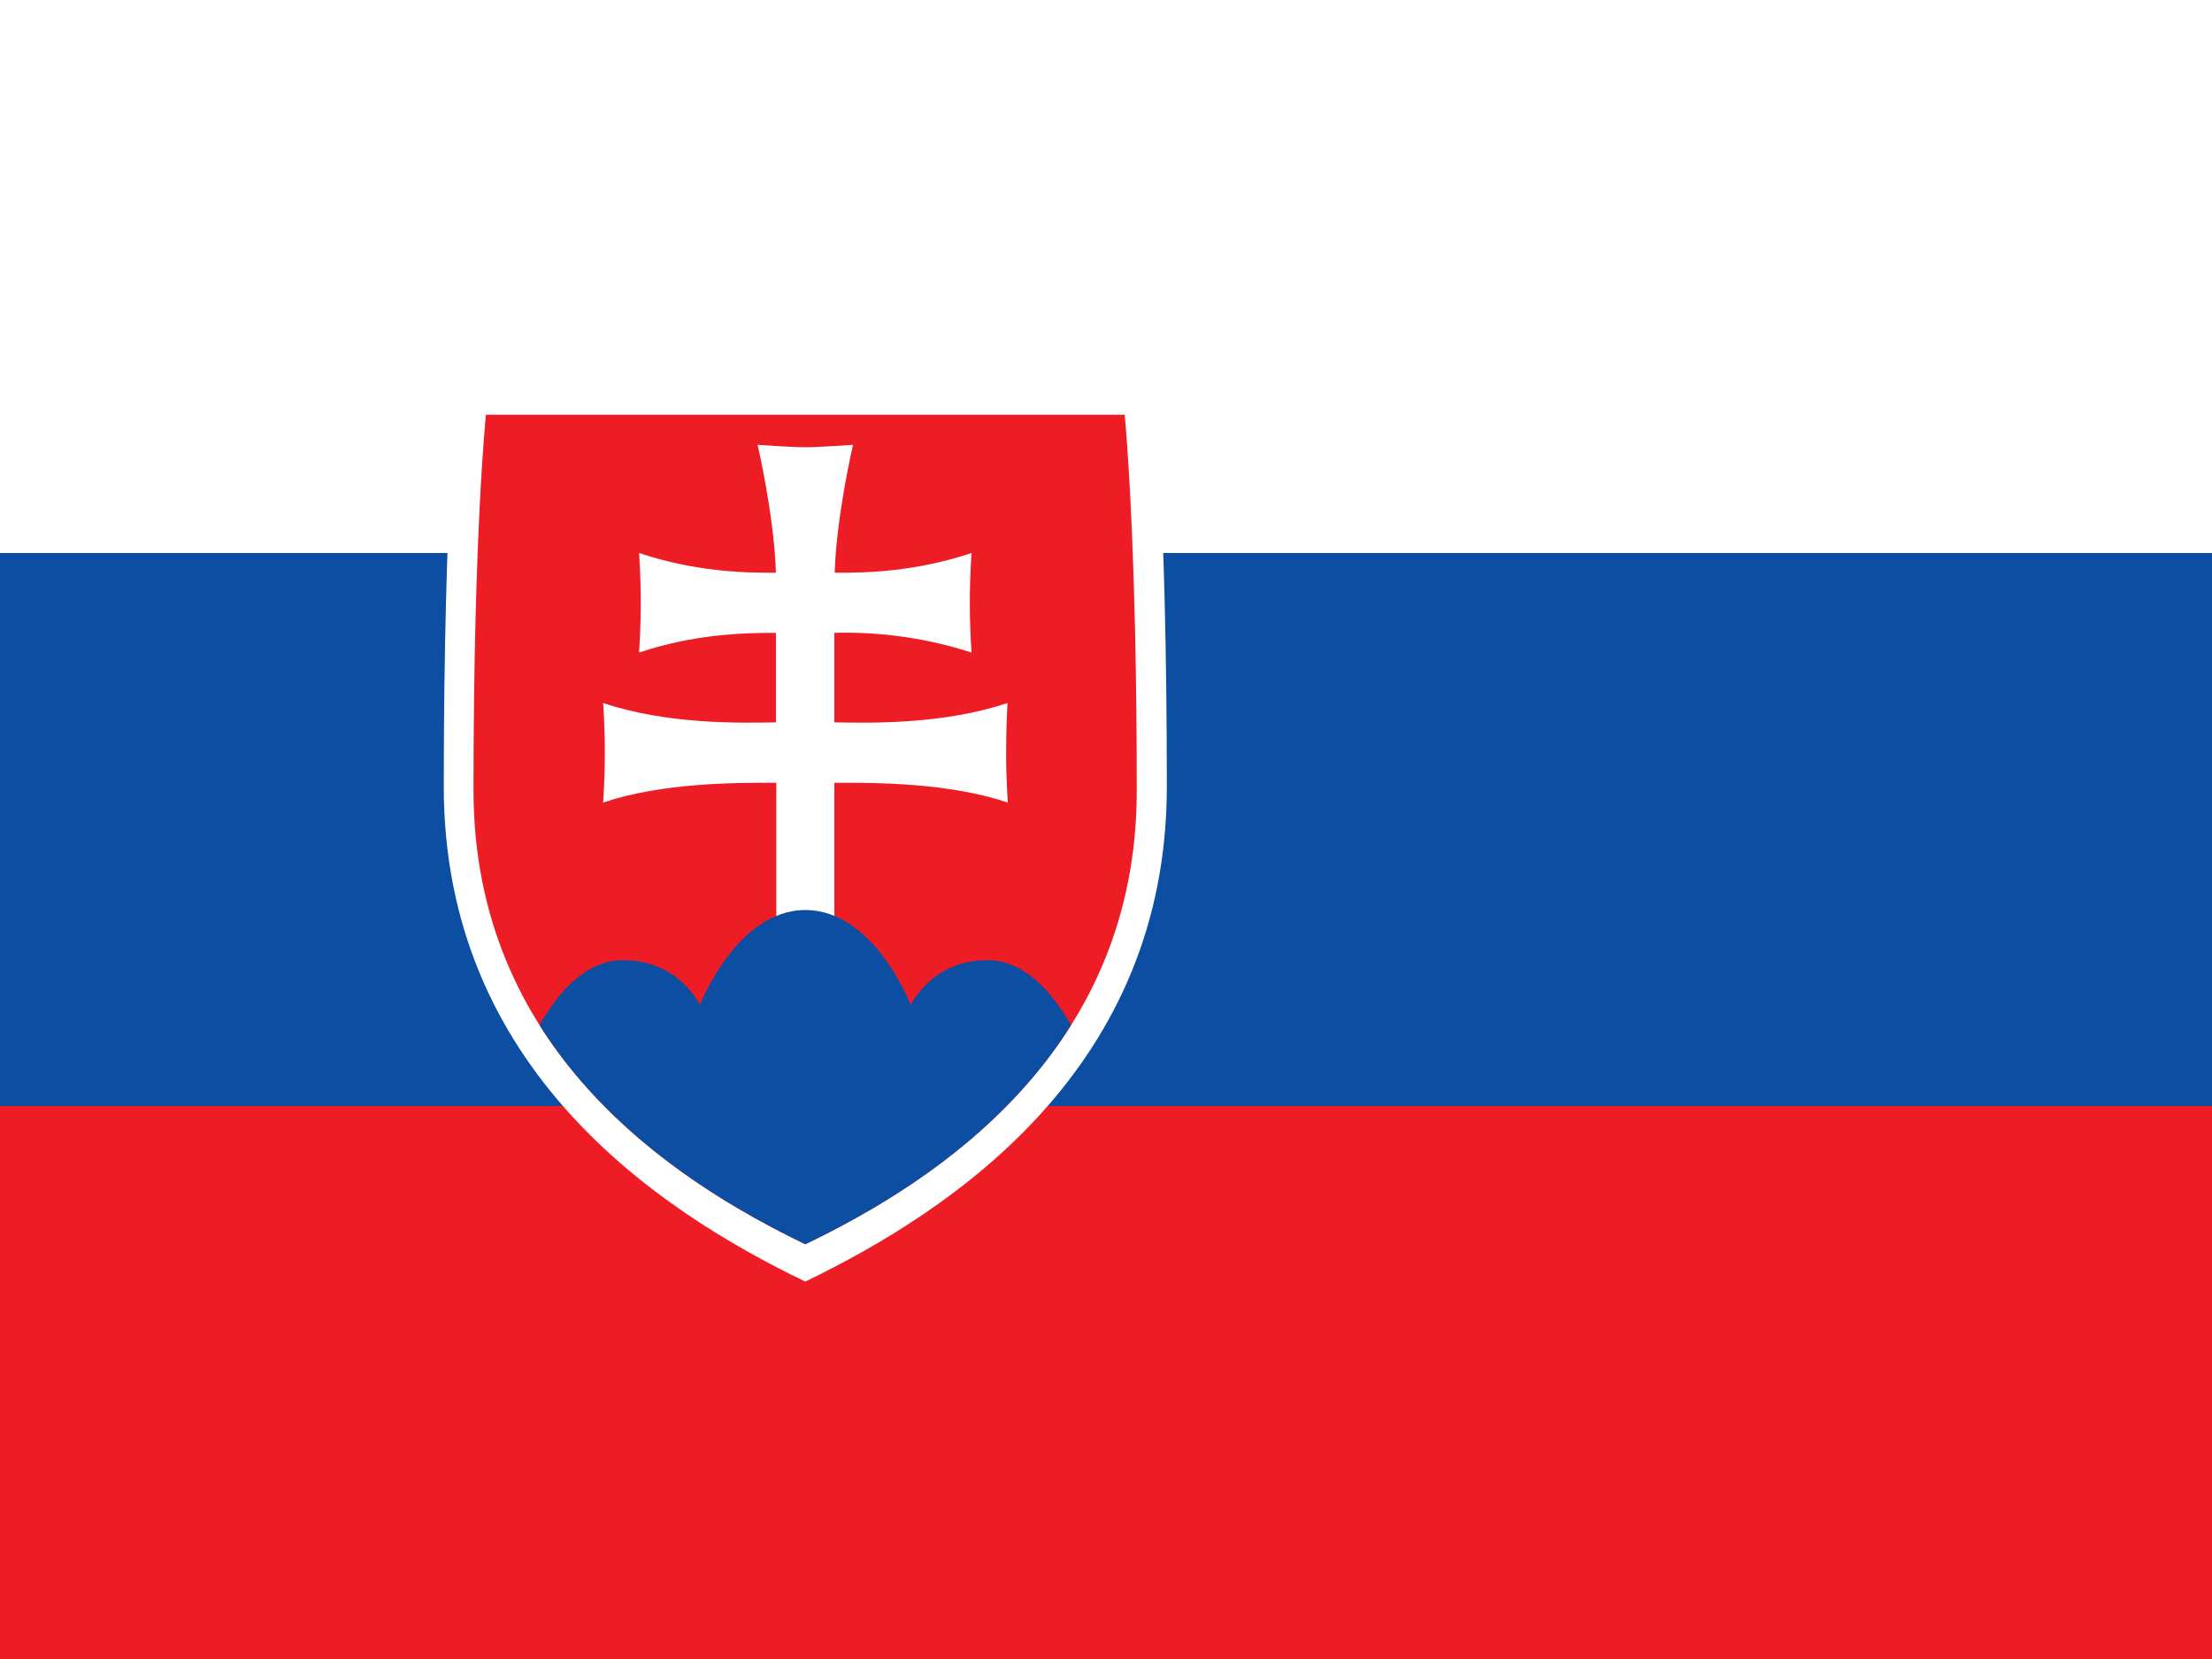
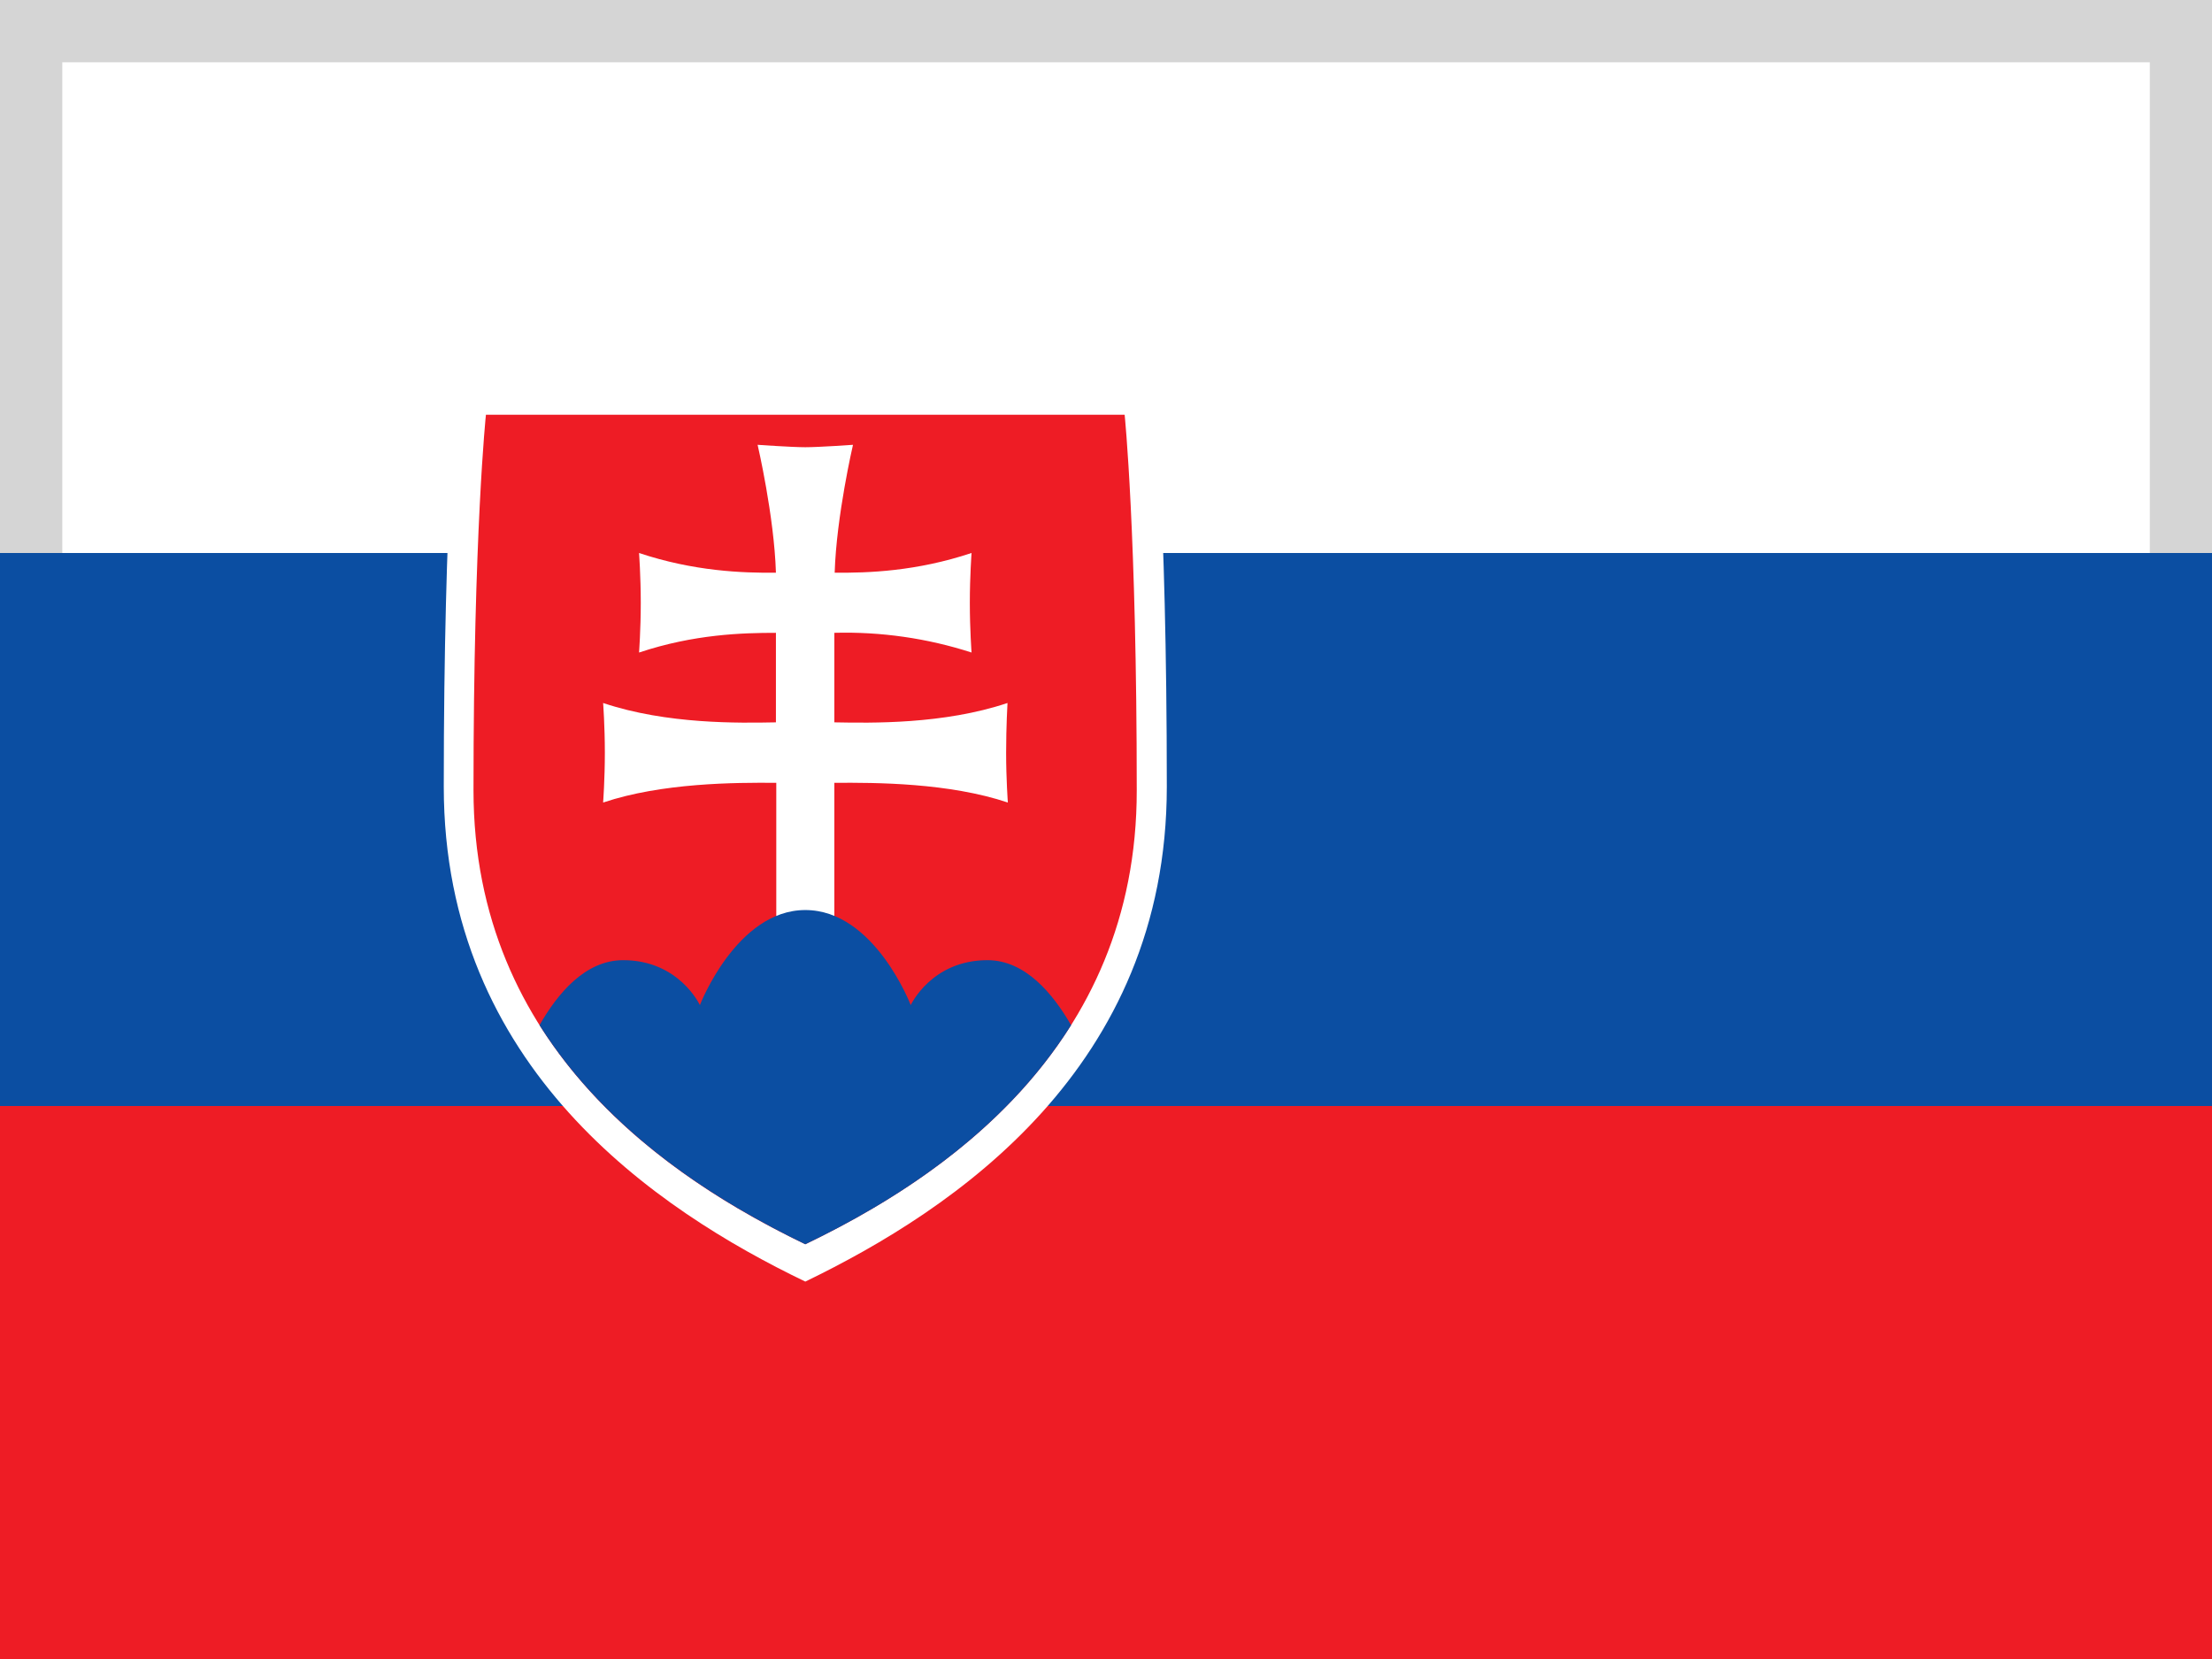
- <svg xmlns="http://www.w3.org/2000/svg" id="flag-icons-sk" viewBox="0 0 640 480">
-   <path fill="#ee1c25" d="M0 0h640v480H0z" />
-   <path fill="#0b4ea2" d="M0 0h640v320H0z" />
-   <path fill="#fff" d="M0 0h640v160H0z" />
-   <path fill="#fff" d="M233 370.8c-43-20.7-104.6-61.9-104.6-143.2 0-81.4 4-118.4 4-118.4h201.3s3.9 37 3.9 118.4S276 350 233 370.8z" />
-   <path fill="#ee1c25" d="M233 360c-39.5-19-96-56.8-96-131.4s3.6-108.6 3.6-108.6h184.8s3.5 34 3.5 108.6C329 303.3 272.5 341 233 360z" />
-   <path fill="#fff" d="M241.4 209c10.7.2 31.6.6 50.1-5.6 0 0-.4 6.7-.4 14.4s.5 14.4.5 14.4c-17-5.7-38.1-5.8-50.2-5.7v41.2h-16.8v-41.2c-12-.1-33.1 0-50.1 5.7 0 0 .5-6.7.5-14.4 0-7.8-.5-14.4-.5-14.4 18.5 6.2 39.4 5.8 50 5.6v-25.9c-9.7 0-23.7.4-39.6 5.7 0 0 .5-6.6.5-14.4 0-7.7-.5-14.4-.5-14.4 15.9 5.3 29.9 5.8 39.6 5.7-.5-16.4-5.3-37-5.3-37s9.9.7 13.8.7c4 0 13.8-.7 13.8-.7s-4.8 20.6-5.3 37c9.7.1 23.7-.4 39.6-5.7 0 0-.5 6.7-.5 14.4 0 7.8.5 14.4.5 14.4a119 119 0 0 0-39.7-5.7v26z" />
-   <path fill="#0b4ea2" d="M233 263.3c-19.9 0-30.5 27.5-30.5 27.5s-6-13-22.2-13c-11 0-19 9.7-24.2 18.8 20 31.7 51.9 51.3 76.9 63.4 25-12 57-31.7 76.9-63.4-5.2-9-13.2-18.8-24.2-18.8-16.2 0-22.2 13-22.2 13S253 263.3 233 263.3z" />
+ <svg xmlns="http://www.w3.org/2000/svg" version="1.1" id="flag-icons-sk" x="0px" y="0px" width="100px" height="75px" viewBox="0 12.5 100 75" enable-background="new 0 12.5 100 75" xml:space="preserve">
+   <path fill="#EE1C25" d="M0,12.5h100v75H0V12.5z" />
+   <path fill="#0B4EA2" d="M0,12.5h100v50H0V12.5z" />
+   <path fill="#FFFFFF" d="M0,12.5h100v25H0V12.5z" />
+   <path fill="#FFFFFF" d="M36.406,70.438c-6.719-3.234-16.344-9.672-16.344-22.375c0-12.719,0.625-18.5,0.625-18.5h31.453  c0,0,0.609,5.781,0.609,18.5S43.125,67.188,36.406,70.438z" />
+   <path fill="#EE1C25" d="M36.406,68.75c-6.172-2.969-15-8.875-15-20.531s0.562-16.969,0.562-16.969h28.875  c0,0,0.547,5.312,0.547,16.969C51.406,59.891,42.578,65.781,36.406,68.75z" />
+   <path fill="#FFFFFF" d="M37.719,45.156c1.672,0.031,4.938,0.094,7.828-0.875c0,0-0.062,1.047-0.062,2.25s0.078,2.25,0.078,2.25  c-2.656-0.891-5.953-0.906-7.844-0.891v6.438h-2.625v-6.438c-1.875-0.016-5.172,0-7.828,0.891c0,0,0.078-1.047,0.078-2.25  c0-1.219-0.078-2.25-0.078-2.25c2.891,0.969,6.156,0.906,7.812,0.875v-4.047c-1.516,0-3.703,0.062-6.188,0.891  c0,0,0.078-1.031,0.078-2.25c0-1.203-0.078-2.25-0.078-2.25c2.484,0.828,4.672,0.906,6.188,0.891  C35,35.828,34.25,32.609,34.25,32.609s1.547,0.109,2.156,0.109c0.625,0,2.156-0.109,2.156-0.109s-0.75,3.219-0.828,5.781  c1.516,0.016,3.703-0.062,6.188-0.891c0,0-0.078,1.047-0.078,2.25c0,1.219,0.078,2.25,0.078,2.25  c-2.002-0.646-4.1-0.947-6.203-0.891v4.062V45.156z" />
+   <path fill="#0B4EA2" d="M36.406,53.641c-3.109,0-4.766,4.297-4.766,4.297s-0.938-2.031-3.469-2.031  c-1.719,0-2.969,1.516-3.781,2.938c3.125,4.953,8.109,8.016,12.016,9.906c3.906-1.875,8.906-4.953,12.016-9.906  c-0.812-1.406-2.062-2.938-3.781-2.938c-2.531,0-3.469,2.031-3.469,2.031S39.531,53.641,36.406,53.641z" />
+   <polygon fill="#D5D5D5" points="100,37.5 97.189,37.5 97.189,15.316 2.816,15.316 2.816,37.5 0,37.5 0,12.5 100,12.5 " />
</svg>
